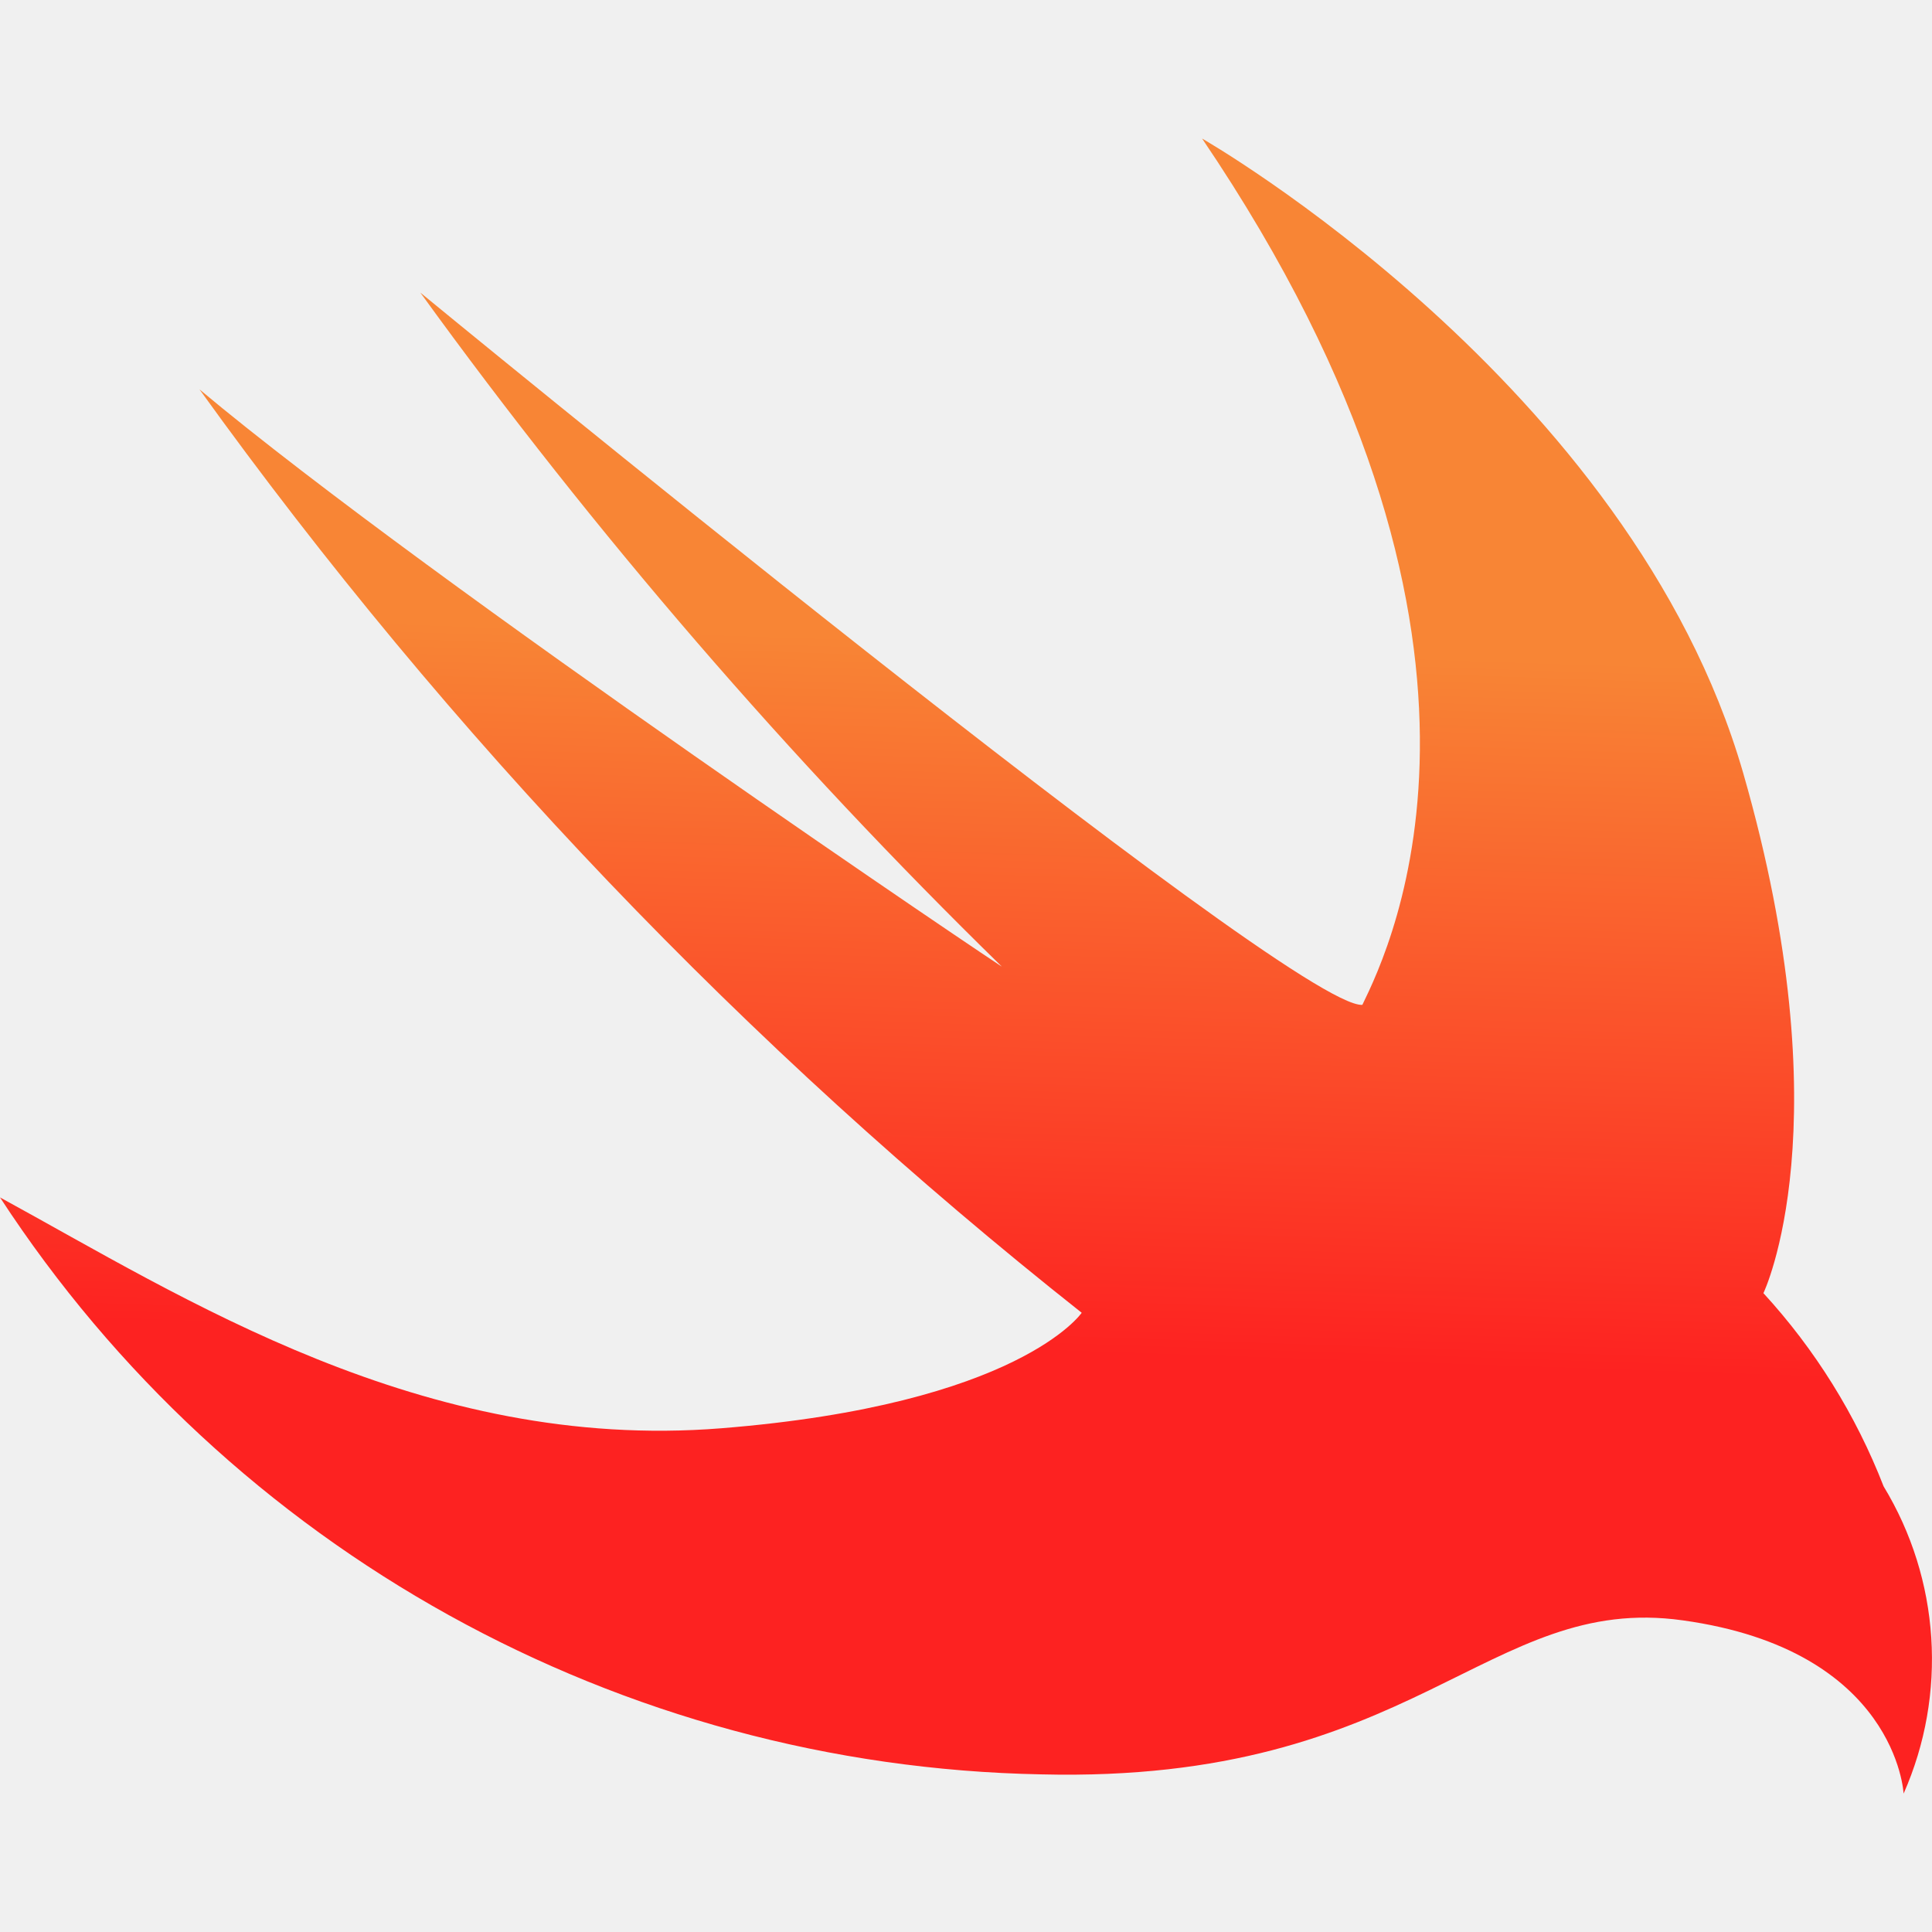
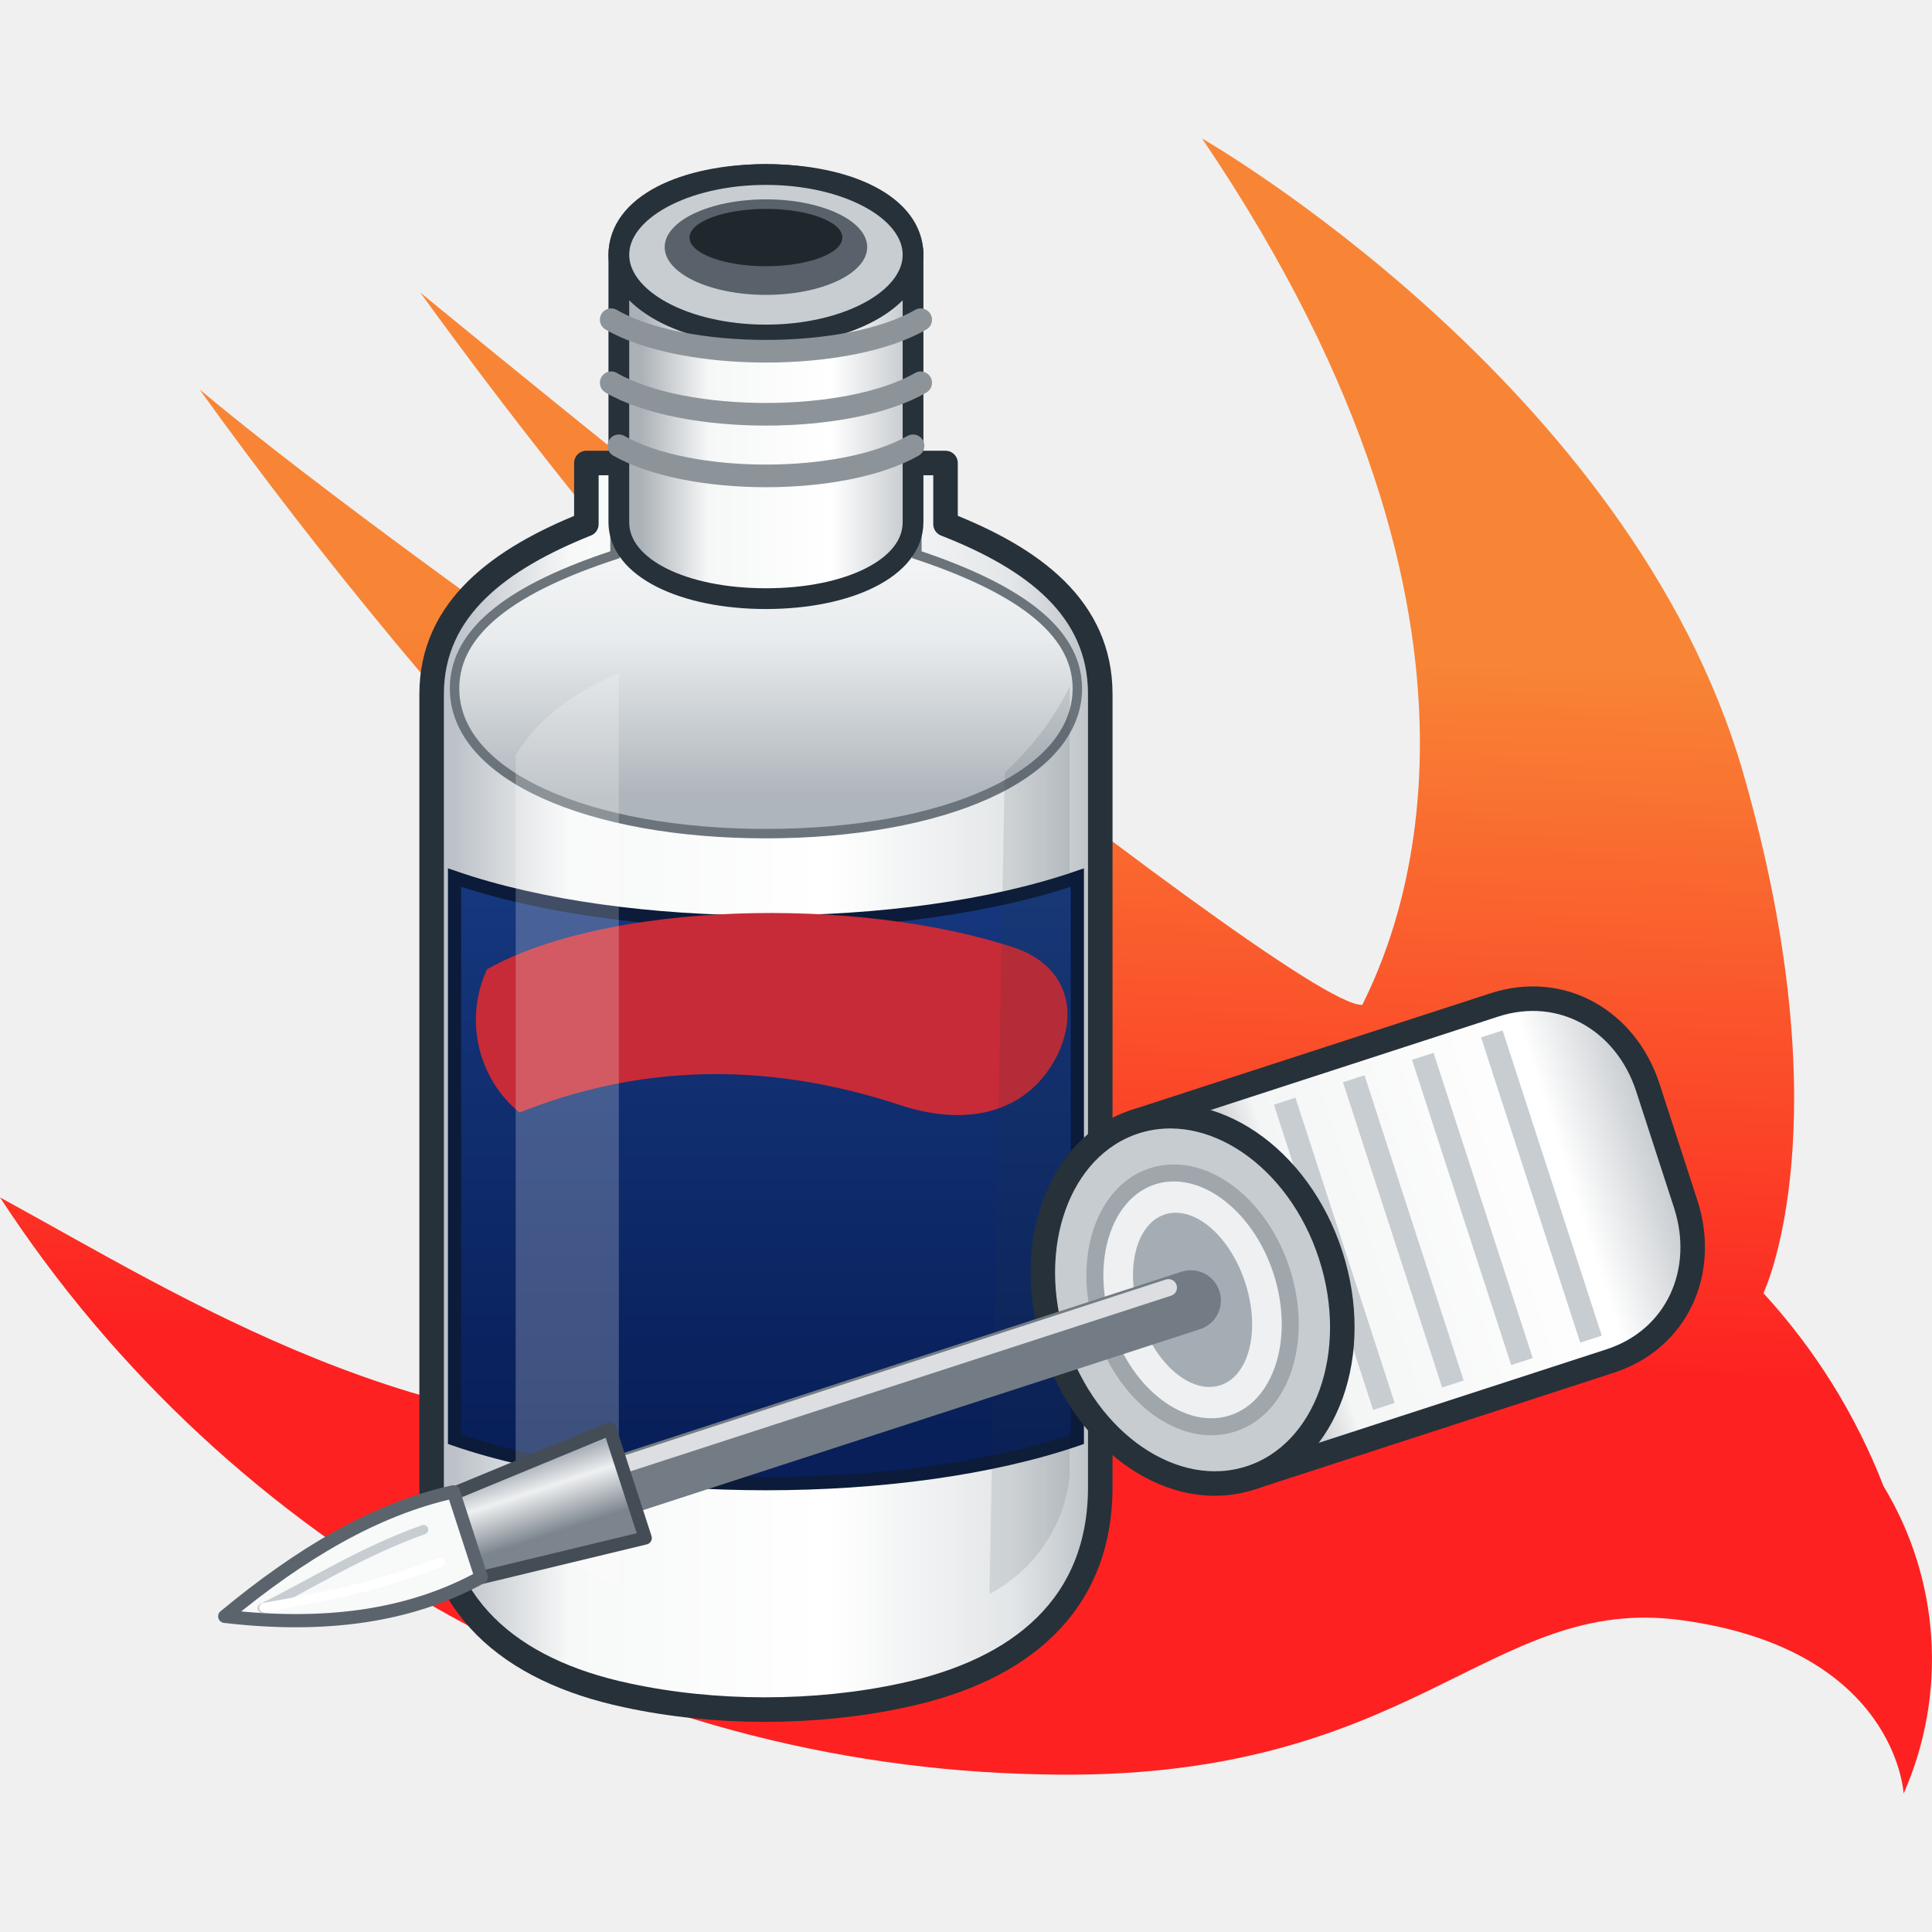
<svg xmlns="http://www.w3.org/2000/svg" width="1024" height="1024" viewBox="0 0 40.96 40.96" version="1.1" id="svg20">
  <defs id="defs14">
    <linearGradient id="a" x1="-134.494" y1="-171.82" x2="-134.497" y2="-171.89" gradientTransform="matrix(240,0,0,-205.6,32295,-35312.585)" gradientUnits="userSpaceOnUse">
      <stop offset="0" stop-color="#f88535" id="stop9" />
      <stop offset="1" stop-color="#fd2221" id="stop11" />
    </linearGradient>
+     <linearGradient id="bodyFill" x1="326.364" y1="162.738" x2="815.411" y2="162.738" gradientTransform="matrix(0.7282987,0,0,1.339167,20.06975,-16.35014)" gradientUnits="userSpaceOnUse">
+       <stop offset="0" stop-color="#bcc2c8" id="stop197" />
+       <stop offset="0.17" stop-color="#f7f8f8" id="stop199" />
+       <stop offset="0.55" stop-color="#ffffff" id="stop201" />
+       <stop offset="0.82" stop-color="#e3e6e8" id="stop203" />
+       <stop offset="1" stop-color="#a9b0b7" id="stop205" />
+     </linearGradient>
+     <linearGradient id="shoulderFill" x1="192.18" y1="314.251" x2="192.18" y2="562.1" gradientTransform="matrix(1.315315,0,0,0.7415057,20.06975,-16.35014)" gradientUnits="userSpaceOnUse">
+       <stop offset="0" stop-color="#ffffff" id="stop208" />
+       <stop offset="0.55" stop-color="#e9ecee" id="stop210" />
+       <stop offset="1" stop-color="#aeb5bb" id="stop212" />
+     </linearGradient>
+     <linearGradient id="neckFill" x1="404.15" y1="59.218" x2="598.203" y2="59.218" gradientTransform="matrix(0.8296007,0,0,1.175642,20.06975,-16.35014)" gradientUnits="userSpaceOnUse">
+       <stop offset="0" stop-color="#aab1b7" id="stop215" />
+       <stop offset="0.22" stop-color="#f6f7f7" id="stop217" />
+       <stop offset="0.62" stop-color="#ffffff" id="stop219" />
+       <stop offset="1" stop-color="#a8afb5" id="stop221" />
+     </linearGradient>
+     <linearGradient id="labelFill" x1="252.225" y1="444.043" x2="252.225" y2="771.994" gradientTransform="matrix(0.998981,0,0,0.9763086,20.06975,-16.35014)" gradientUnits="userSpaceOnUse">
+       <stop offset="0" stop-color="#173a82" id="stop224" />
+       <stop offset="1" stop-color="#081f59" id="stop226" />
+     </linearGradient>
+     <linearGradient id="capFill" x1="576.237" y1="630.224" x2="813.165" y2="630.224" gradientTransform="matrix(1.132308,8.5607888e-6,6.5123563e-6,0.8613502,27.34831,-11.5581)" gradientUnits="userSpaceOnUse">
+       <stop offset="0" stop-color="#9aa1a8" id="stop229" />
+       <stop offset="0.18" stop-color="#f4f5f5" id="stop231" />
+       <stop offset="0.72" stop-color="#ffffff" id="stop233" />
+       <stop offset="1" stop-color="#abb1b7" id="stop235" />
+     </linearGradient>
+     <linearGradient id="brushMetal" x1="217.212" y1="748.384" x2="217.212" y2="827.711" gradientTransform="matrix(1.191834,9.0108439e-6,6.1870952e-6,0.8183299,27.34831,-11.5581)" gradientUnits="userSpaceOnUse">
+       <stop offset="0" stop-color="#f5f6f7" id="stop238" />
+       <stop offset="0.42" stop-color="#a8afb6" id="stop240" />
+       <stop offset="0.63" stop-color="#eef0f1" id="stop242" />
+       <stop offset="1" stop-color="#7c858e" id="stop244" />
+     </linearGradient>
  </defs>
-   <path d="m 25.485,2.937 c 0,0 9.094,5.199 11.474,13.458 2.144,7.46 0.427,11.021 0.427,11.021 a 13.041,13.041 0 0 1 2.548,4.096 7.058,7.058 0 0 1 0.424,6.514 c 0,0 -0.146,-3.043 -4.681,-3.673 -4.156,-0.585 -5.667,3.461 -13.604,3.265 A 26.967,26.967 0 0 1 1.0748019e-5,25.386 C 3.878,27.501 8.958,30.785 15.285,30.281 c 6.327,-0.505 7.648,-2.449 7.648,-2.449 A 97.862,97.862 0 0 1 4.229,8.255 C 9.203,12.417 21.522,20.699 21.236,20.489 A 110.919,110.919 0 0 1 8.911,6.203 c 0,0 18.484,15.197 19.972,15.101 C 29.495,20.044 32.656,13.524 25.484,2.935 Z" style="fill:url(#a);stroke-width:1" id="path18" />
+   <path d="m 25.485,2.937 c 0,0 9.094,5.199 11.474,13.458 2.144,7.46 0.427,11.021 0.427,11.021 a 13.041,13.041 0 0 1 2.548,4.096 7.058,7.058 0 0 1 0.424,6.514 c 0,0 -0.146,-3.043 -4.681,-3.673 -4.156,-0.585 -5.667,3.461 -13.604,3.265 A 26.967,26.967 0 0 1 1.0981775e-5,25.386 C 3.878,27.501 8.958,30.785 15.285,30.281 c 6.327,-0.505 7.648,-2.449 7.648,-2.449 A 97.862,97.862 0 0 1 4.229,8.255 c 4.974,4.162 17.293,12.444 17.007,12.233 A 110.919,110.919 0 0 1 8.911,6.203 c 0,0 18.484,15.197 19.972,15.101 C 29.495,20.044 32.656,13.524 25.484,2.935 Z" style="fill:url(#a);stroke-width:1" id="path18" />
+   <g id="00-reference-shadow" opacity="0.18" style="display:none;stroke-width:0.809" transform="matrix(0.04050255,0,0,0.04050358,-0.8128744,0.6622393)">
+     <ellipse cx="451" cy="855" rx="250" ry="54" fill="#071226" id="ellipse249" style="stroke-width:0.662" />
+     <ellipse cx="719" cy="807" rx="208" ry="39" fill="#071226" transform="rotate(-18,719,807)" id="ellipse251" style="stroke-width:0.662" />
+   </g>
+   <g id="10-bottle" style="stroke-width:0.988" transform="matrix(0.04050255,0,0,0.04050358,-0.8128744,0.6622393)">
+     <path id="bottle-body" d="m 246,347 c 0,-45 36,-71 81,-89 v -32 h 188 v 32 c 46,18 81,44 81,89 v 415 c 0,62 -42,96 -103,109 -46,10 -99,10 -145,0 C 287,858 246,824 246,762 Z" fill="url(#bodyFill)" stroke="#27313a" stroke-width="12.838" stroke-linejoin="round" style="fill:url(#bodyFill)" />
+     <path id="bottle-shoulders" d="m 258,344 c 0,-31 32,-53 84,-70 v -36 h 158 v 36 c 51,17 84,39 84,70 0,46 -71,76 -163,76 -92,0 -163,-30 -163,-76 z" fill="url(#shoulderFill)" stroke="#6c747b" stroke-width="4.938" style="fill:url(#shoulderFill)" />
+     <path id="bottle-neck" d="m 344,117 c 0,-26 34,-42 77,-42 43,0 77,16 77,42 v 140 c 0,24 -34,40 -77,40 -43,0 -77,-16 -77,-40 z" fill="url(#neckFill)" stroke="#27313a" stroke-width="10.863" style="fill:url(#neckFill)" />
+     <ellipse cx="421" cy="117" rx="77" ry="42" fill="#c8cdd1" stroke="#27313a" stroke-width="10.863" id="ellipse257" />
+     <ellipse cx="421" cy="113" rx="53" ry="25" fill="#59626a" id="ellipse259" style="stroke-width:0.809" />
+     <ellipse cx="421" cy="108" rx="40" ry="15" fill="#20272d" id="ellipse261" style="stroke-width:0.809" />
+     <path d="m 340,151 c 38,22 124,22 162,0" fill="none" stroke="#8c949a" stroke-width="11.851" stroke-linecap="round" id="path263" />
+     <path d="m 340,184 c 38,22 124,22 162,0" fill="none" stroke="#8c949a" stroke-width="11.851" stroke-linecap="round" id="path265" />
+     <path d="m 344,217 c 37,21 117,21 154,0" fill="none" stroke="#8c949a" stroke-width="11.851" stroke-linecap="round" id="path267" />
+     <path id="bottle-label" d="m 258,443 c 90,31 236,31 326,0 v 294 c -90,31 -236,31 -326,0 z" fill="url(#labelFill)" stroke="#0b1b39" stroke-width="6.913" style="fill:url(#labelFill)" />
+     <path id="label-accent" d="m 275,491 c 62,-35 193,-39 277,-11 25,9 33,31 22,55 -15,31 -47,39 -83,27 -73,-24 -139,-20 -199,4 -22,-18 -29,-49 -17,-75 z" fill="#c72b37" style="stroke-width:0.809" />
+     <path d="m 290,379 c 12,-20 31,-33 54,-43 v 478 c -28,-9 -50,-29 -54,-60 z" fill="#ffffff" opacity="0.22" id="path271" style="stroke-width:0.809" />
+     <path d="m 546,388 c 14,-13 25,-27 34,-45 v 413 c -3,29 -21,51 -42,62 z" fill="#26323d" opacity="0.12" id="path273" style="stroke-width:0.809" />
+   </g>
+   <g id="20-brush" transform="matrix(0.03852021,-0.01251629,0.01251598,0.03852119,-8.544177,10.73968)" style="stroke-width:0.988">
+     <path id="cap-body" d="m 666,555 h 198 c 37,0 63,29 63,66 v 64 c 0,37 -26,66 -63,66 H 666 Z" fill="url(#capFill)" stroke="#27313a" stroke-width="12.838" stroke-linejoin="round" style="fill:url(#capFill)" />
+     <path d="M 744,569 V 737 M 782,569 V 737 M 820,569 V 737 M 858,569 V 737" stroke="#c8cdd1" stroke-width="11.851" id="path277" />
+     <ellipse cx="666" cy="653" rx="76" ry="98" fill="#c7ccd0" stroke="#27313a" stroke-width="12.838" id="ellipse279" />
+     <ellipse cx="666" cy="653" rx="49" ry="68" fill="#eef0f1" stroke="#9fa6ac" stroke-width="8.888" id="ellipse281" />
+     <ellipse cx="666" cy="653" rx="29" ry="47" fill="#a5adb4" id="ellipse283" style="stroke-width:0.809" />
+     <path d="M 665,653 H 343" fill="none" stroke="#737c84" stroke-width="31.602" stroke-linecap="round" id="path285" />
+     <path d="M 656,643 H 355" fill="none" stroke="#eef0f1" stroke-width="8.888" stroke-linecap="round" opacity="0.85" id="path287" />
+     <path d="m 355,623 -90,7 v 46 l 90,7 z" fill="url(#brushMetal)" stroke="#444d55" stroke-width="6.913" stroke-linejoin="round" id="path289" style="fill:url(#brushMetal)" />
+     <path d="m 267,629 c -42,-4 -86,6 -134,25 48,22 92,30 134,22 z" fill="#f8f9f9" stroke="#5b646c" stroke-width="6.913" stroke-linejoin="round" id="path291" />
+     <path d="m 246,643 c -35,1 -65,9 -93,13" fill="none" stroke="#c8cdd1" stroke-width="4.938" stroke-linecap="round" id="path293" />
+     <path d="m 249,662 c -38,2 -66,-2 -95,-6" fill="none" stroke="#ffffff" stroke-width="4.938" stroke-linecap="round" id="path295" />
+   </g>
</svg>
